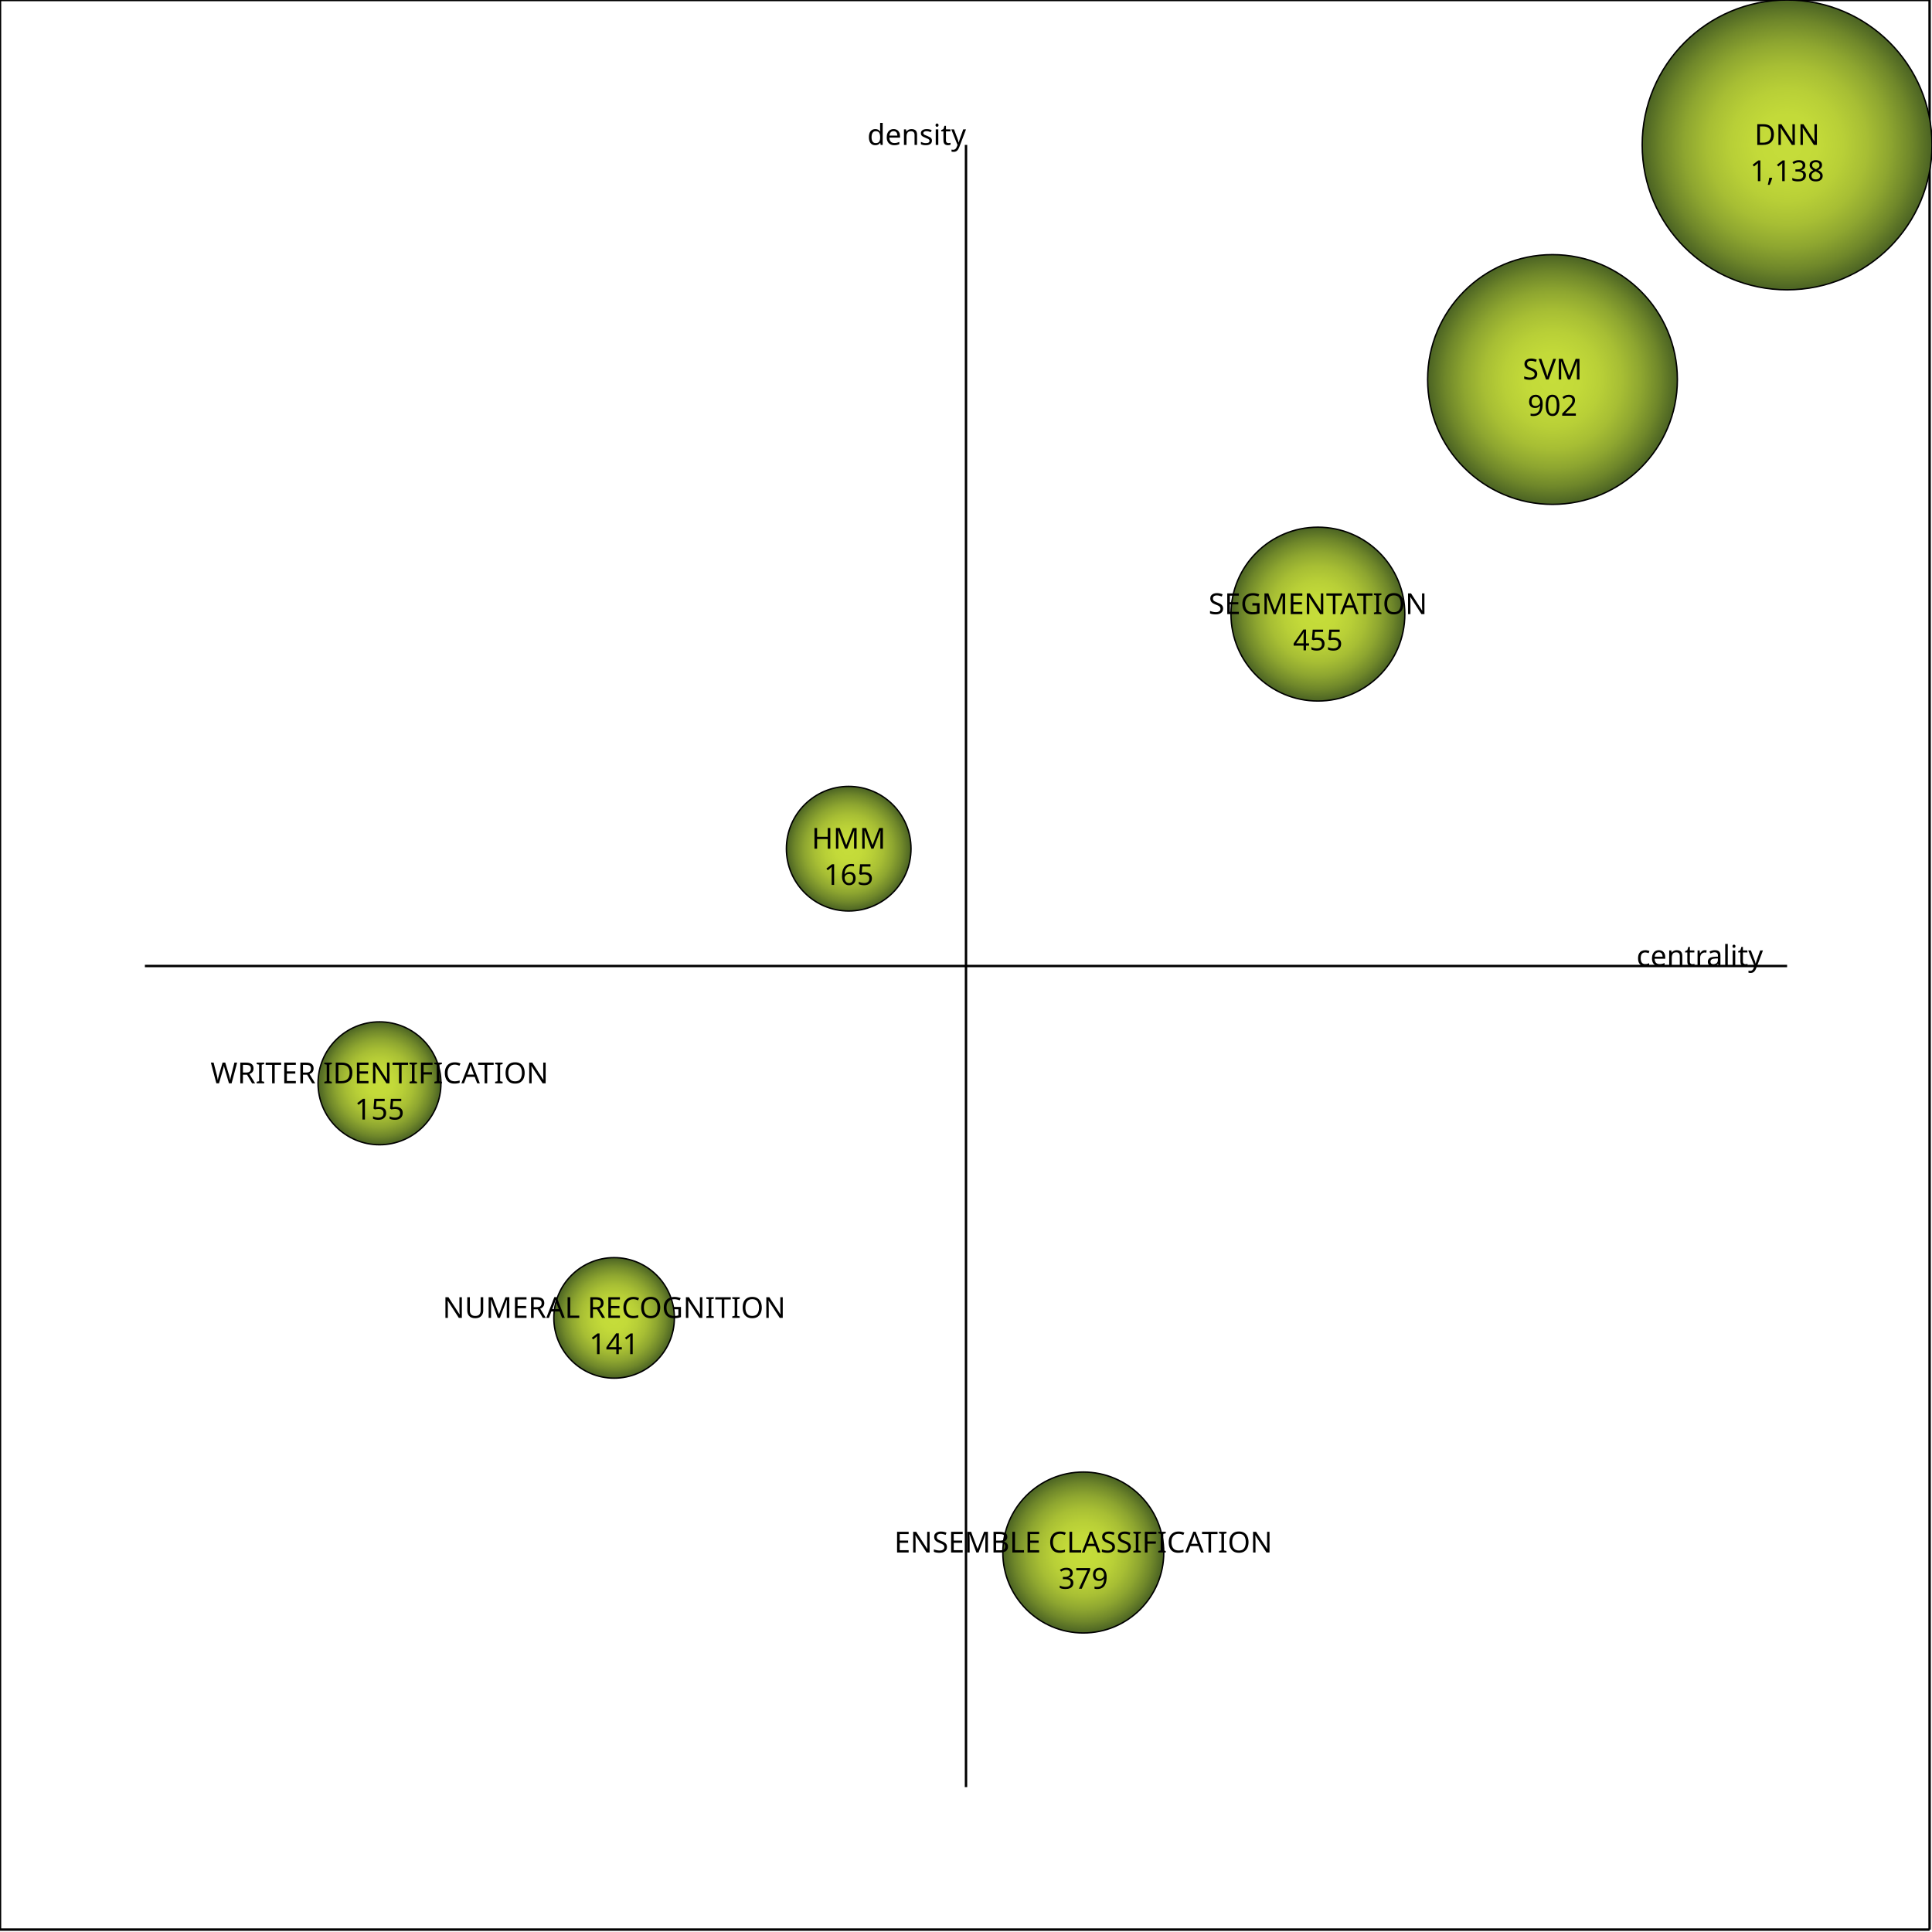
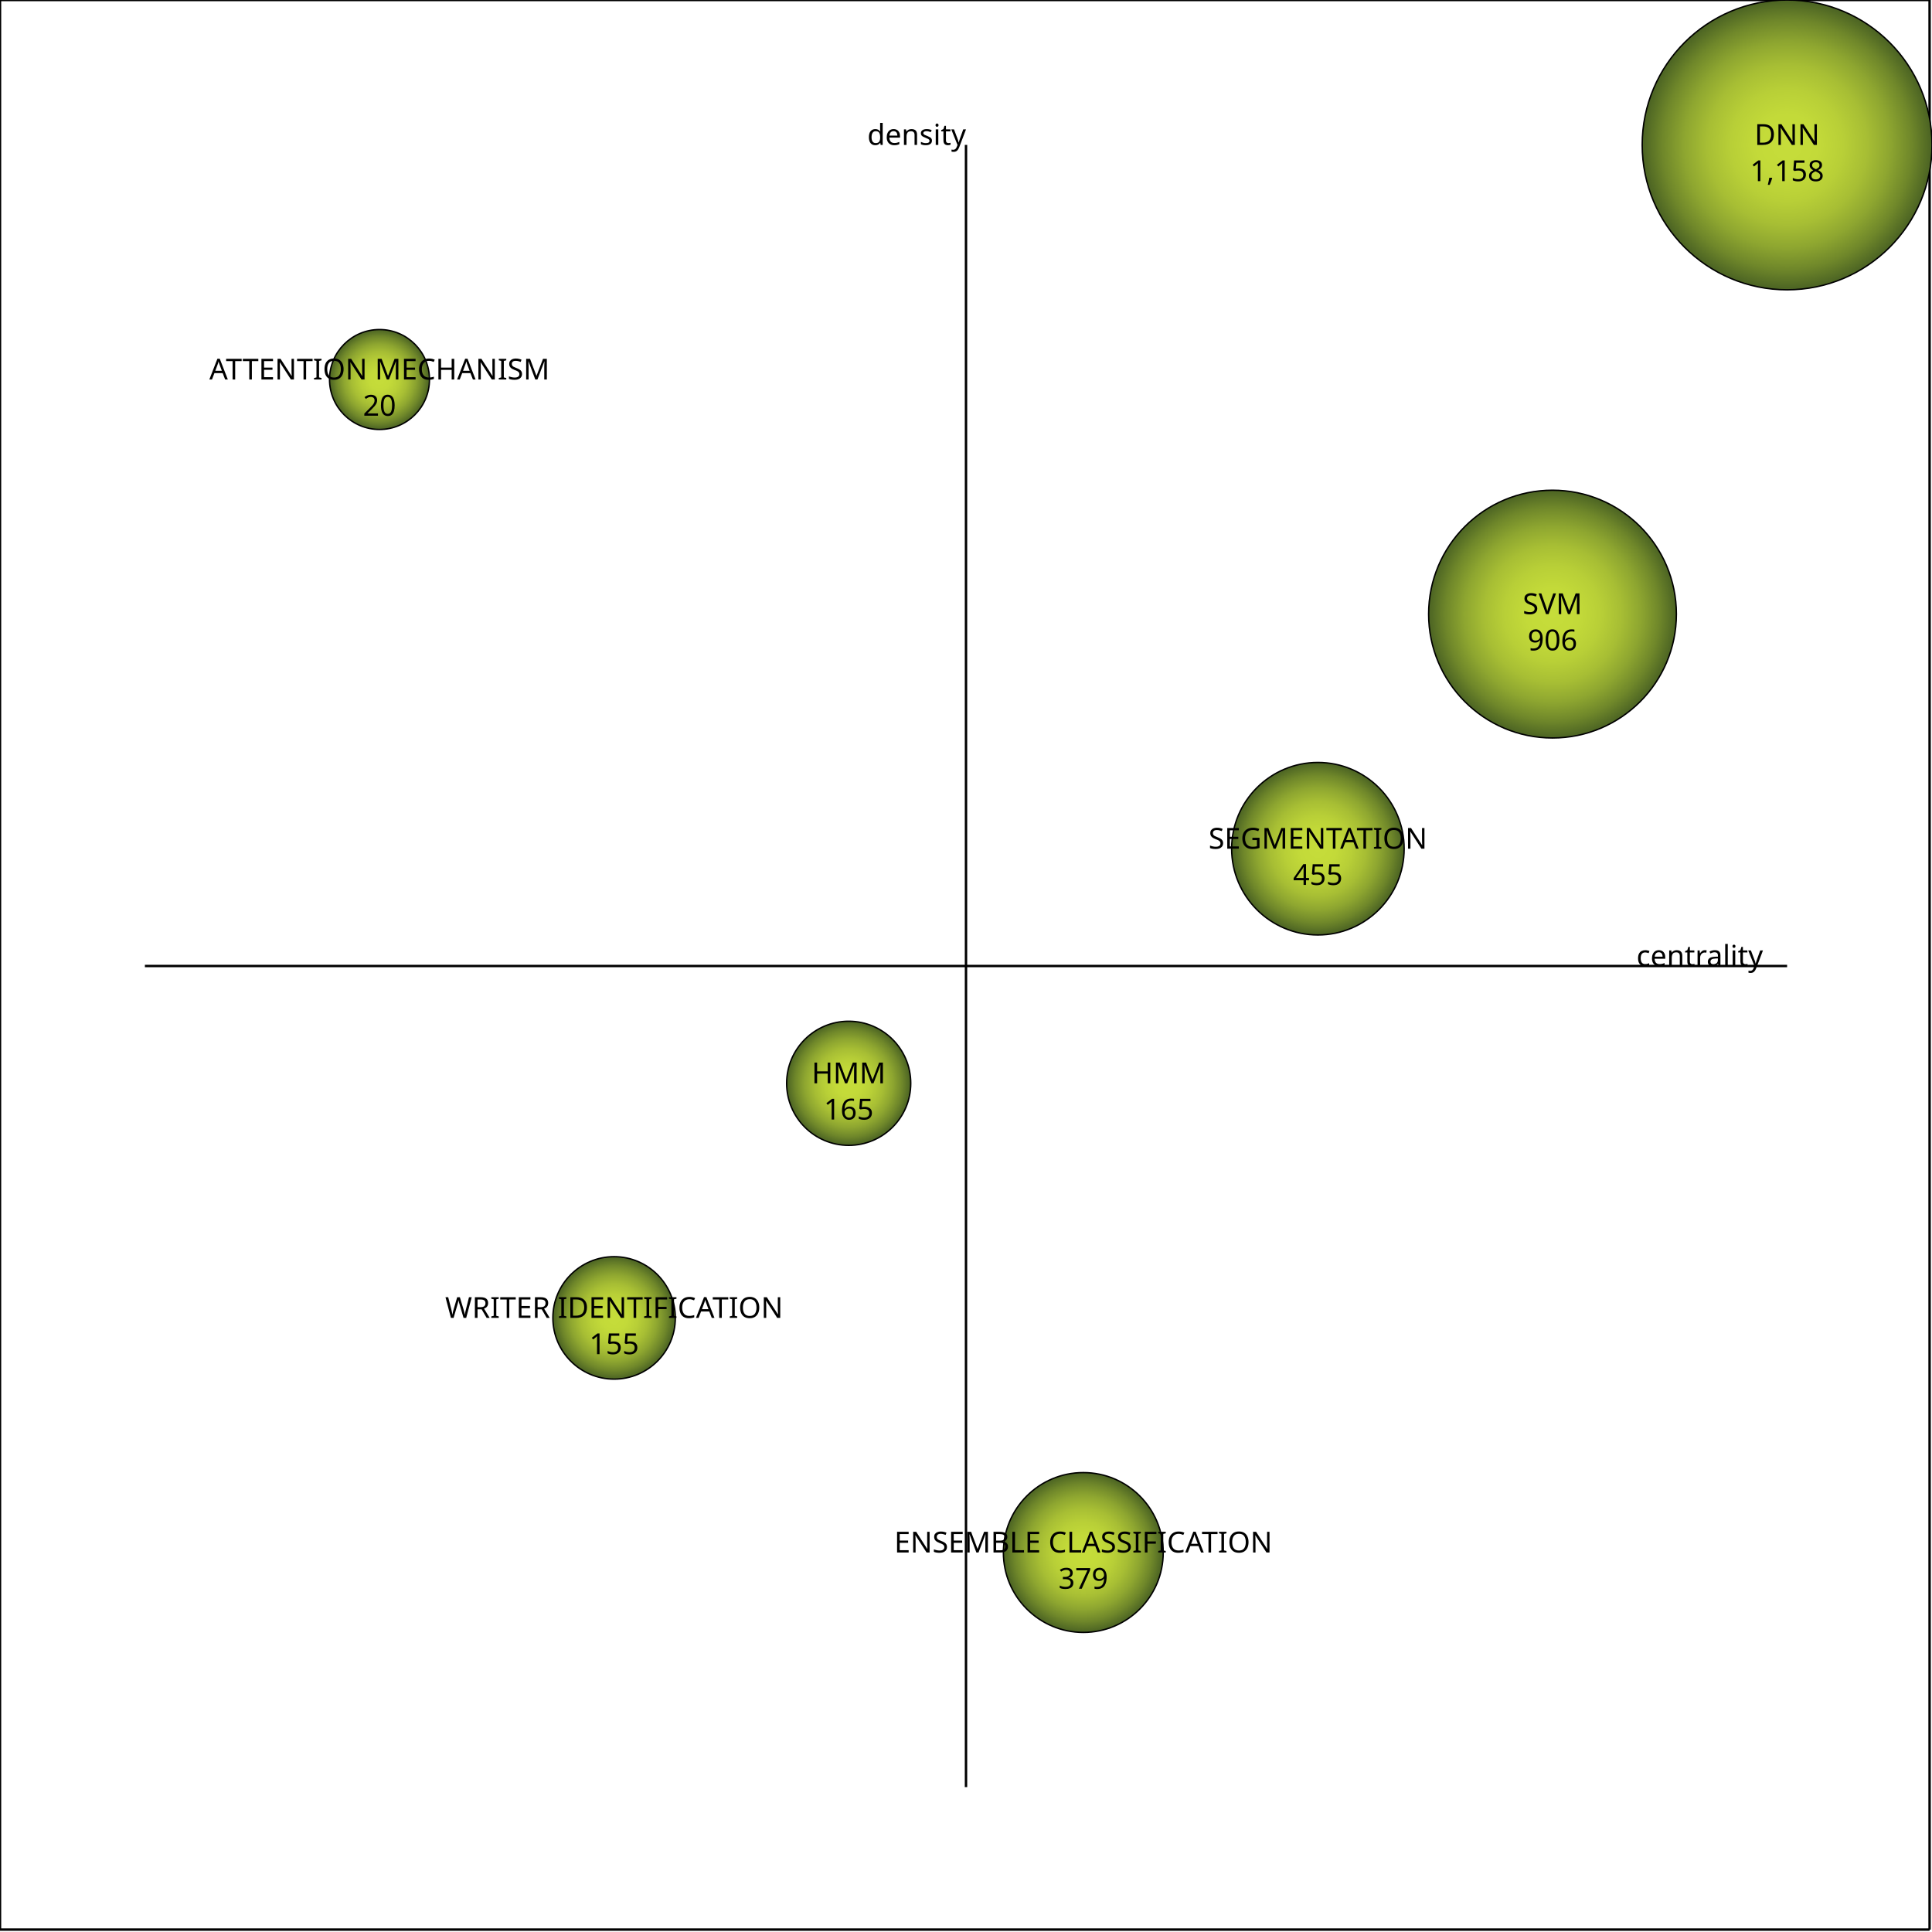
<svg xmlns="http://www.w3.org/2000/svg" xmlns:xlink="http://www.w3.org/1999/xlink" contentScriptType="text/ecmascript" width="800" zoomAndPan="magnify" contentStyleType="text/css" viewBox="0 0 800 800" height="800" preserveAspectRatio="xMidYMid meet" version="1.0">
  <radialGradient xlink:actuate="onLoad" xlink:type="simple" id="sphereTheme" xlink:show="other">
    <stop style="stop-color:#C6DD3A" offset="0" />
    <stop style="stop-color:#C3DA39" offset="0.211" />
    <stop style="stop-color:#B8CF37" offset="0.388" />
    <stop style="stop-color:#A7BE34" offset="0.553" />
    <stop style="stop-color:#8EA630" offset="0.71" />
    <stop style="stop-color:#6F872A" offset="0.861" />
    <stop style="stop-color:#4B6323" offset="1" />
  </radialGradient>
  <line y2="400" stroke-width="1" x1="60" x2="740" stroke="black" y1="400" />
  <line y2="740" stroke-width="1" x1="400" x2="400" stroke="black" y1="60" />
  <text x="730" y="400" id="text23" style="font-size:12px;text-anchor:end;fill:#000000;font-family:Verdana">centrality</text>
  <text x="400" y="60" id="text24" style="font-size:12px;text-anchor:end;fill:#000000;font-family:Verdana">density</text>
  <line y2="0" stroke-width="1" x1="0" x2="799" stroke="black" y1="0" />
  <line y2="799" stroke-width="1" x1="0" x2="799" stroke="black" y1="799" />
  <line y2="799" stroke-width="1" x1="0" x2="0" stroke="black" y1="0" />
  <line y2="799" stroke-width="1" x1="799" x2="799" stroke="black" y1="0" />
  <circle id="circle15" r="60.0" style="opacity:1;fill:url(#sphereTheme);fill-opacity:1;fill-rule:nonzero;stroke:#000000;stroke-width:0.582;stroke-linecap:round;stroke-linejoin:miter;stroke-miterlimit:4;stroke-dasharray:none;stroke-dashoffset:0;stroke-opacity:1" cx="740.0" cy="60.0" />
-   <text x="740.0" y="60.0" id="text23" style="font-size:12px;text-anchor:middle;fill:#000000;font-family:Verdana">DNN<tspan x="740.0" id="text25" y="75.0">1,138</tspan>
+   <text x="740.0" y="60.0" id="text23" style="font-size:12px;text-anchor:middle;fill:#000000;font-family:Verdana">DNN<tspan x="740.0" id="text25" y="75.0">1,158</tspan>
  </text>
-   <circle id="circle15" r="51.705" style="opacity:1;fill:url(#sphereTheme);fill-opacity:1;fill-rule:nonzero;stroke:#000000;stroke-width:0.582;stroke-linecap:round;stroke-linejoin:miter;stroke-miterlimit:4;stroke-dasharray:none;stroke-dashoffset:0;stroke-opacity:1" cx="642.857" cy="157.143" />
-   <text x="642.857" y="157.143" id="text23" style="font-size:12px;text-anchor:middle;fill:#000000;font-family:Verdana">SVM<tspan x="642.857" id="text25" y="172.143">902</tspan>
+   <circle id="circle15" r="51.295" style="opacity:1;fill:url(#sphereTheme);fill-opacity:1;fill-rule:nonzero;stroke:#000000;stroke-width:0.582;stroke-linecap:round;stroke-linejoin:miter;stroke-miterlimit:4;stroke-dasharray:none;stroke-dashoffset:0;stroke-opacity:1" cx="642.857" cy="254.286" />
+   <text x="642.857" y="254.286" id="text23" style="font-size:12px;text-anchor:middle;fill:#000000;font-family:Verdana">SVM<tspan x="642.857" id="text25" y="269.286">906</tspan>
  </text>
-   <circle id="circle15" r="35.993" style="opacity:1;fill:url(#sphereTheme);fill-opacity:1;fill-rule:nonzero;stroke:#000000;stroke-width:0.582;stroke-linecap:round;stroke-linejoin:miter;stroke-miterlimit:4;stroke-dasharray:none;stroke-dashoffset:0;stroke-opacity:1" cx="545.714" cy="254.286" />
-   <text x="545.714" y="254.286" id="text23" style="font-size:12px;text-anchor:middle;fill:#000000;font-family:Verdana">SEGMENTATION<tspan x="545.714" id="text25" y="269.286">455</tspan>
+   <circle id="circle15" r="35.717" style="opacity:1;fill:url(#sphereTheme);fill-opacity:1;fill-rule:nonzero;stroke:#000000;stroke-width:0.582;stroke-linecap:round;stroke-linejoin:miter;stroke-miterlimit:4;stroke-dasharray:none;stroke-dashoffset:0;stroke-opacity:1" cx="545.714" cy="351.429" />
+   <text x="545.714" y="351.429" id="text23" style="font-size:12px;text-anchor:middle;fill:#000000;font-family:Verdana">SEGMENTATION<tspan x="545.714" id="text25" y="366.429">455</tspan>
  </text>
-   <circle id="circle15" r="33.322" style="opacity:1;fill:url(#sphereTheme);fill-opacity:1;fill-rule:nonzero;stroke:#000000;stroke-width:0.582;stroke-linecap:round;stroke-linejoin:miter;stroke-miterlimit:4;stroke-dasharray:none;stroke-dashoffset:0;stroke-opacity:1" cx="448.571" cy="642.857" />
+   <circle id="circle15" r="33.092" style="opacity:1;fill:url(#sphereTheme);fill-opacity:1;fill-rule:nonzero;stroke:#000000;stroke-width:0.582;stroke-linecap:round;stroke-linejoin:miter;stroke-miterlimit:4;stroke-dasharray:none;stroke-dashoffset:0;stroke-opacity:1" cx="448.571" cy="642.857" />
  <text x="448.571" y="642.857" id="text23" style="font-size:12px;text-anchor:middle;fill:#000000;font-family:Verdana">ENSEMBLE CLASSIFICATION<tspan x="448.571" id="text25" y="657.857">379</tspan>
  </text>
-   <circle id="circle15" r="25.8" style="opacity:1;fill:url(#sphereTheme);fill-opacity:1;fill-rule:nonzero;stroke:#000000;stroke-width:0.582;stroke-linecap:round;stroke-linejoin:miter;stroke-miterlimit:4;stroke-dasharray:none;stroke-dashoffset:0;stroke-opacity:1" cx="351.429" cy="351.429" />
-   <text x="351.429" y="351.429" id="text23" style="font-size:12px;text-anchor:middle;fill:#000000;font-family:Verdana">HMM<tspan x="351.429" id="text25" y="366.429">165</tspan>
+   <circle id="circle15" r="25.699" style="opacity:1;fill:url(#sphereTheme);fill-opacity:1;fill-rule:nonzero;stroke:#000000;stroke-width:0.582;stroke-linecap:round;stroke-linejoin:miter;stroke-miterlimit:4;stroke-dasharray:none;stroke-dashoffset:0;stroke-opacity:1" cx="351.429" cy="448.571" />
+   <text x="351.429" y="448.571" id="text23" style="font-size:12px;text-anchor:middle;fill:#000000;font-family:Verdana">HMM<tspan x="351.429" id="text25" y="463.571">165</tspan>
  </text>
-   <circle id="circle15" r="25.448" style="opacity:1;fill:url(#sphereTheme);fill-opacity:1;fill-rule:nonzero;stroke:#000000;stroke-width:0.582;stroke-linecap:round;stroke-linejoin:miter;stroke-miterlimit:4;stroke-dasharray:none;stroke-dashoffset:0;stroke-opacity:1" cx="157.143" cy="448.571" />
-   <text x="157.143" y="448.571" id="text23" style="font-size:12px;text-anchor:middle;fill:#000000;font-family:Verdana">WRITER IDENTIFICATION<tspan x="157.143" id="text25" y="463.571">155</tspan>
+   <circle id="circle15" r="25.354" style="opacity:1;fill:url(#sphereTheme);fill-opacity:1;fill-rule:nonzero;stroke:#000000;stroke-width:0.582;stroke-linecap:round;stroke-linejoin:miter;stroke-miterlimit:4;stroke-dasharray:none;stroke-dashoffset:0;stroke-opacity:1" cx="254.286" cy="545.714" />
+   <text x="254.286" y="545.714" id="text23" style="font-size:12px;text-anchor:middle;fill:#000000;font-family:Verdana">WRITER IDENTIFICATION<tspan x="254.286" id="text25" y="560.714">155</tspan>
  </text>
-   <circle id="circle15" r="24.956" style="opacity:1;fill:url(#sphereTheme);fill-opacity:1;fill-rule:nonzero;stroke:#000000;stroke-width:0.582;stroke-linecap:round;stroke-linejoin:miter;stroke-miterlimit:4;stroke-dasharray:none;stroke-dashoffset:0;stroke-opacity:1" cx="254.286" cy="545.714" />
-   <text x="254.286" y="545.714" id="text23" style="font-size:12px;text-anchor:middle;fill:#000000;font-family:Verdana">NUMERAL RECOGNITION<tspan x="254.286" id="text25" y="560.714">141</tspan>
+   <circle id="circle15" r="20.691" style="opacity:1;fill:url(#sphereTheme);fill-opacity:1;fill-rule:nonzero;stroke:#000000;stroke-width:0.582;stroke-linecap:round;stroke-linejoin:miter;stroke-miterlimit:4;stroke-dasharray:none;stroke-dashoffset:0;stroke-opacity:1" cx="157.143" cy="157.143" />
+   <text x="157.143" y="157.143" id="text23" style="font-size:12px;text-anchor:middle;fill:#000000;font-family:Verdana">ATTENTION MECHANISM<tspan x="157.143" id="text25" y="172.143">20</tspan>
  </text>
</svg>
